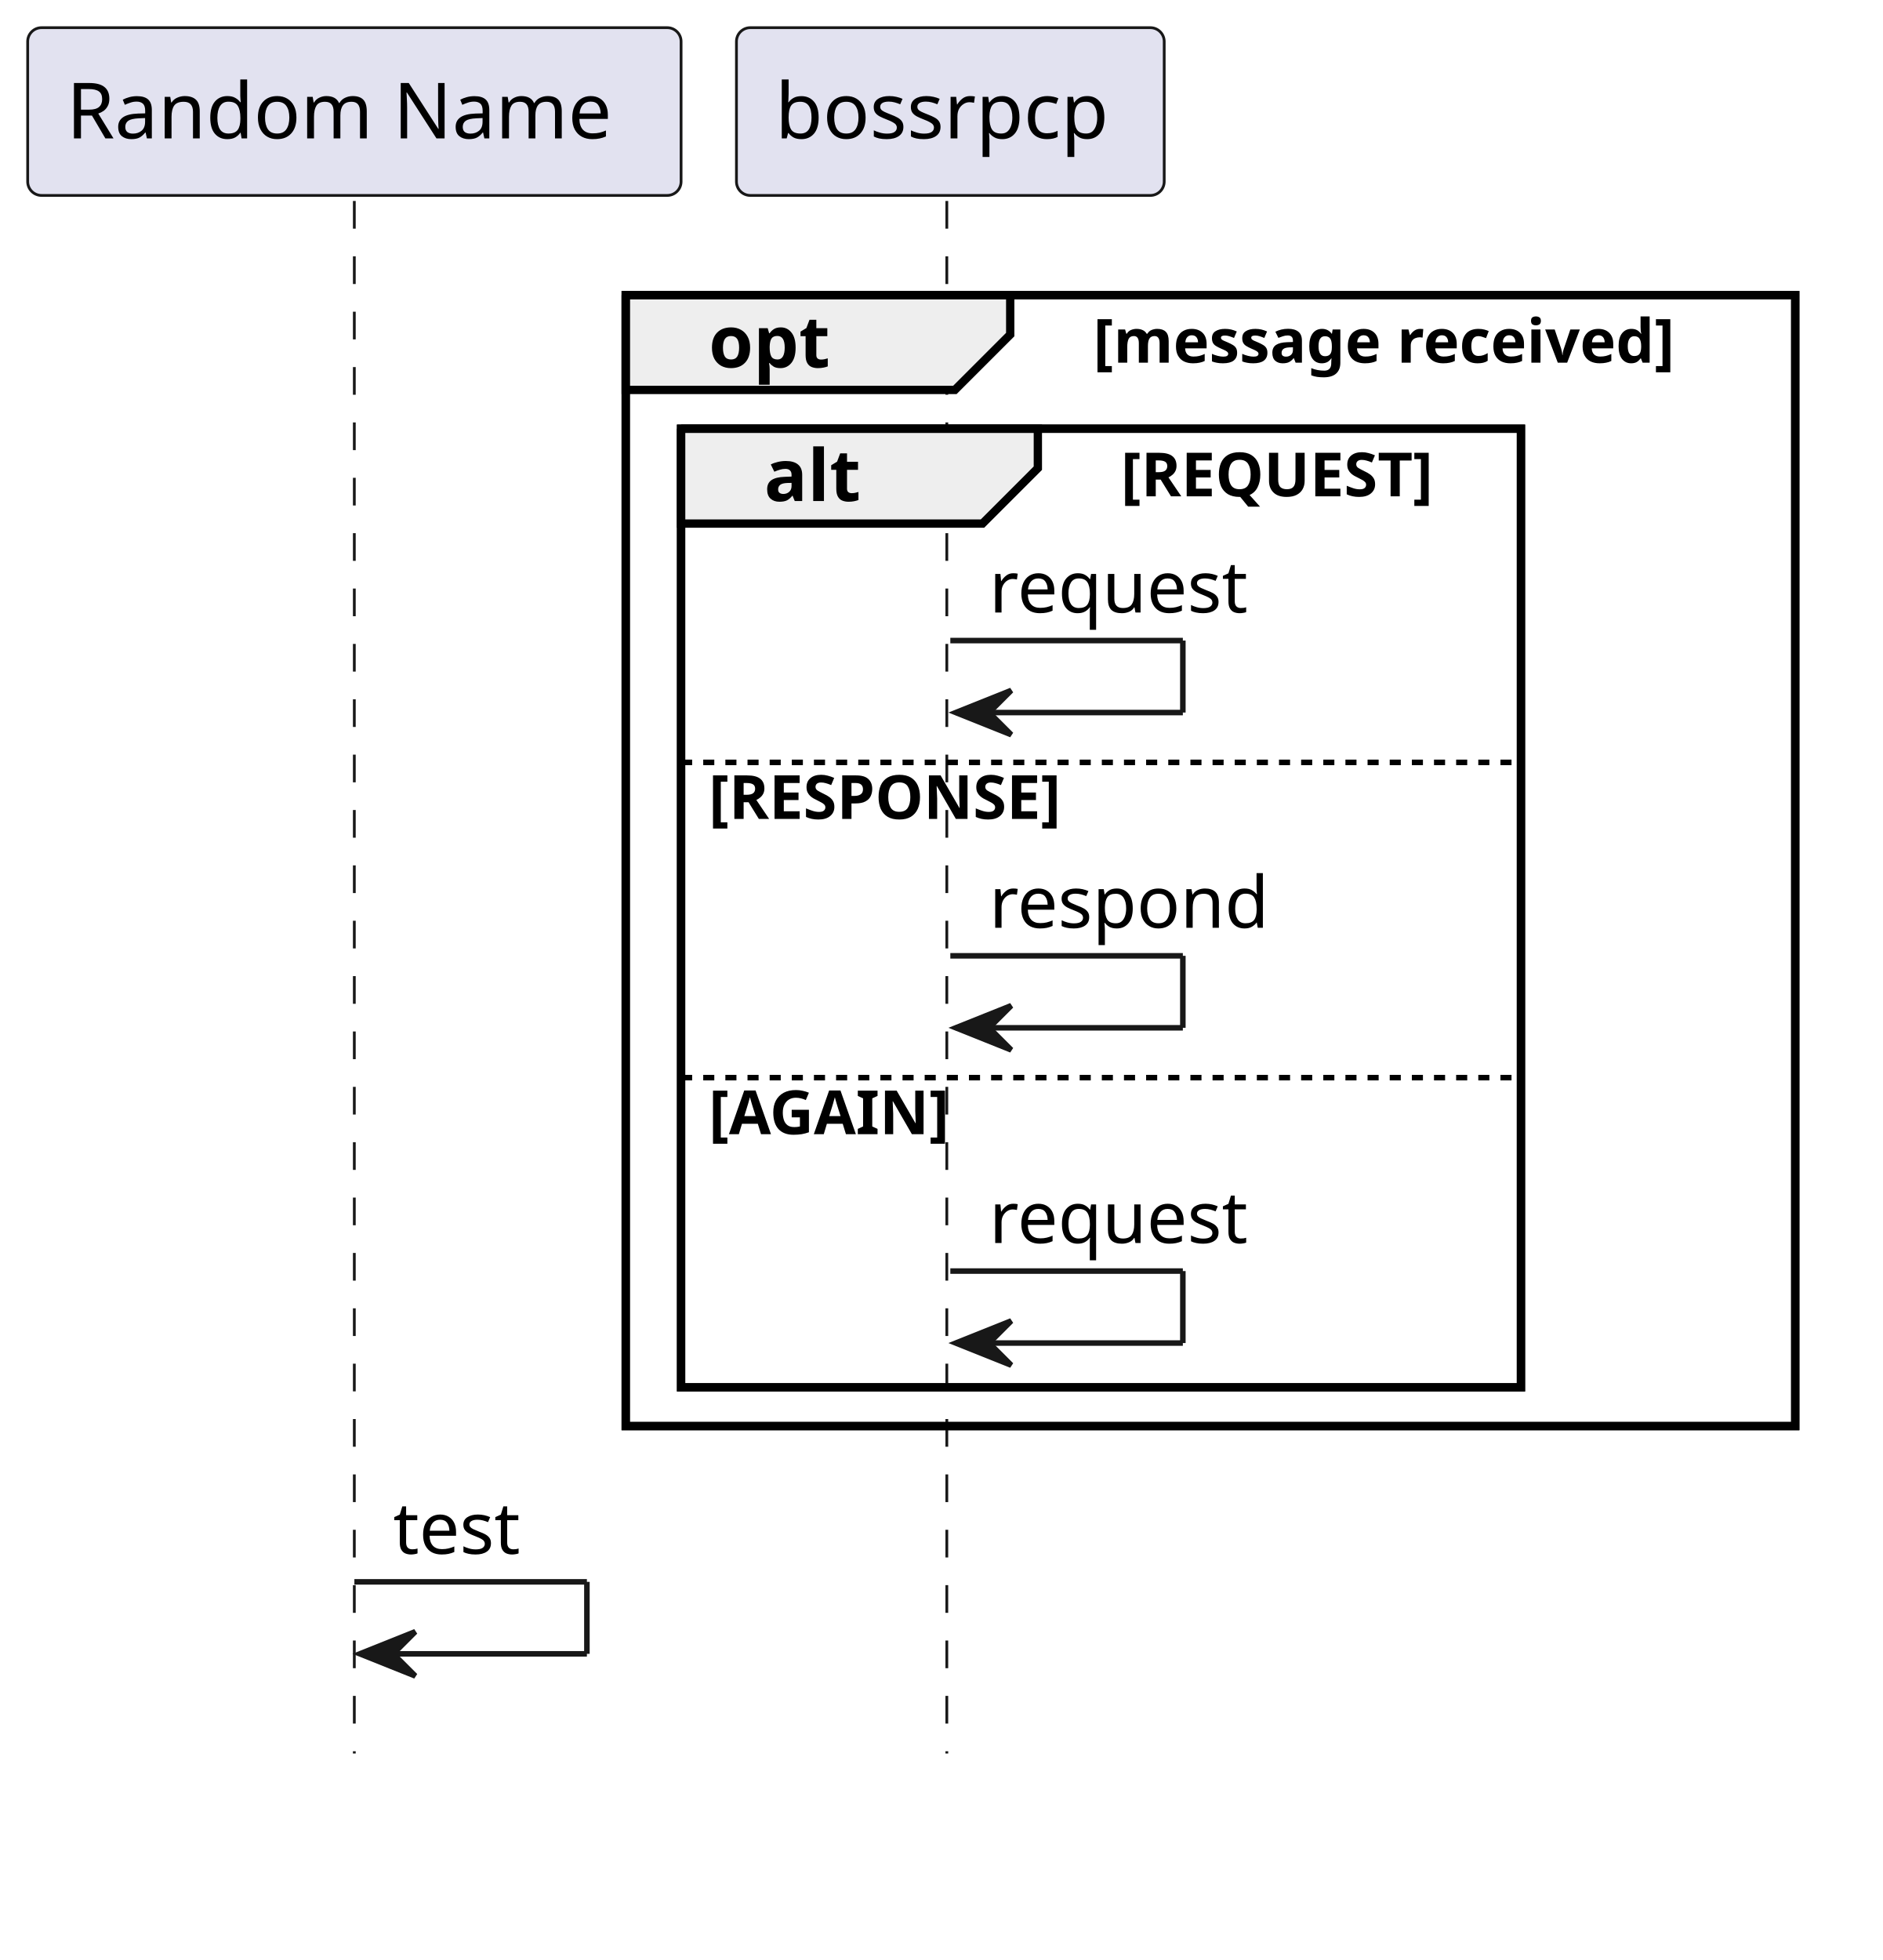
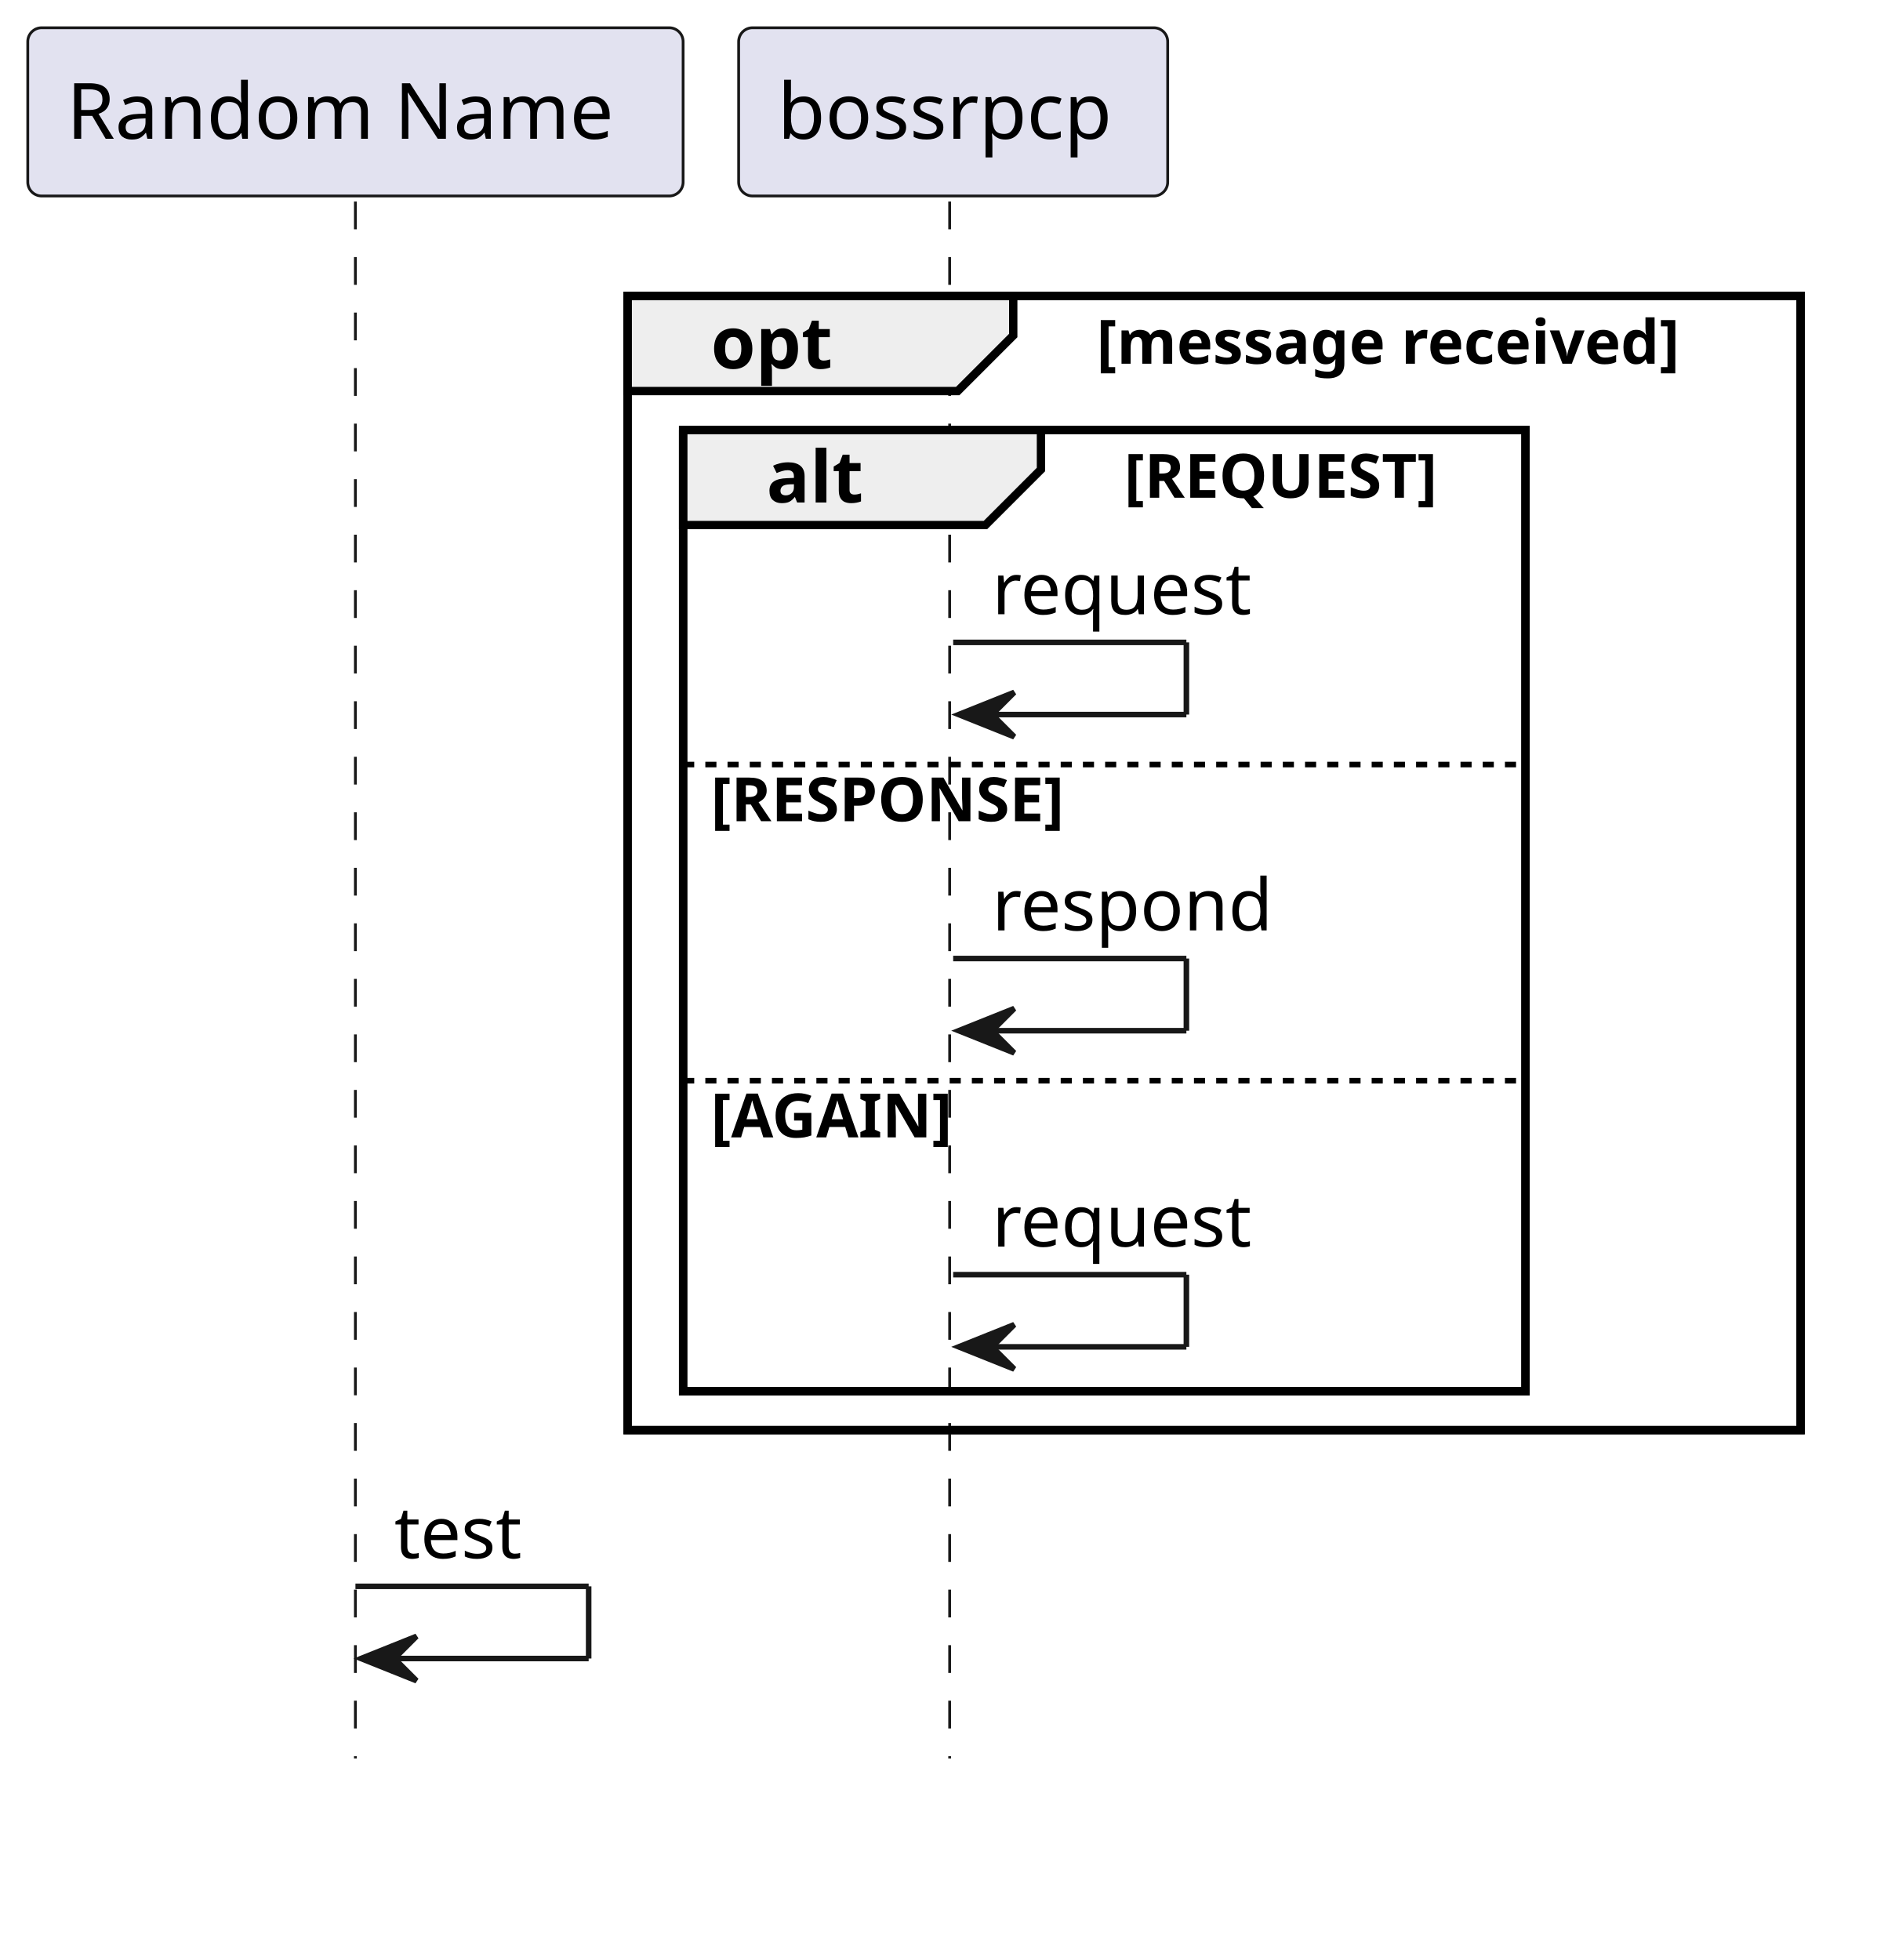
- <svg xmlns="http://www.w3.org/2000/svg" contentStyleType="text/css" data-diagram-type="SEQUENCE" height="354px" preserveAspectRatio="none" style="width:340px;height:354px;background:#FFFFFF;" version="1.1" viewBox="0 0 340 354" width="340px" zoomAndPan="magnify">
+ <svg xmlns="http://www.w3.org/2000/svg" contentStyleType="text/css" data-diagram-type="SEQUENCE" height="353px" preserveAspectRatio="none" style="width:340px;height:353px;background:#FFFFFF;" version="1.1" viewBox="0 0 340 353" width="340px" zoomAndPan="magnify">
  <defs />
  <g>
    <rect fill="none" height="204.273" style="stroke:#000000;stroke-width:1.5;" width="211.251" x="113.022" y="53.297" />
    <rect fill="none" height="173.141" style="stroke:#000000;stroke-width:1.5;" width="151.705" x="123.022" y="77.43" />
    <g class="participant-lifeline" data-entity-uid="part1" data-qualified-name="foo" id="part1-lifeline">
      <g>
        <rect fill="#000000" fill-opacity="0" height="280.406" width="8" x="60.011" y="36.297" />
        <line style="stroke:#181818;stroke-width:0.5;stroke-dasharray:5,5;" x1="64" x2="64" y1="36.297" y2="316.703" />
      </g>
    </g>
    <g class="participant-lifeline" data-entity-uid="part2" data-qualified-name="bossrpcp" id="part2-lifeline">
      <g>
        <rect fill="#000000" fill-opacity="0" height="280.406" width="8" x="167.656" y="36.297" />
        <line style="stroke:#181818;stroke-width:0.5;stroke-dasharray:5,5;" x1="171.023" x2="171.023" y1="36.297" y2="316.703" />
      </g>
    </g>
    <g class="participant participant-head" data-entity-uid="part1" data-qualified-name="foo" id="part1-head">
      <rect fill="#E2E2F0" height="30.297" rx="2.5" ry="2.5" style="stroke:#181818;stroke-width:0.5;" width="118.022" x="5" y="5" />
      <text fill="#000000" font-family="sans-serif" font-size="14" lengthAdjust="spacing" textLength="104.022" x="12" y="24.995">Random Name</text>
    </g>
    <g class="participant participant-head" data-entity-uid="part2" data-qualified-name="bossrpcp" id="part2-head">
      <rect fill="#E2E2F0" height="30.297" rx="2.5" ry="2.5" style="stroke:#181818;stroke-width:0.5;" width="77.267" x="133.023" y="5" />
      <text fill="#000000" font-family="sans-serif" font-size="14" lengthAdjust="spacing" textLength="63.267" x="140.023" y="24.995">bossrpcp</text>
    </g>
    <path d="M113.022,53.297 L182.474,53.297 L182.474,60.43 L172.474,70.43 L113.022,70.43 L113.022,53.297" fill="#EEEEEE" style="stroke:#000000;stroke-width:1.5;" />
    <rect fill="none" height="204.273" style="stroke:#000000;stroke-width:1.5;" width="211.251" x="113.022" y="53.297" />
    <text fill="#000000" font-family="sans-serif" font-size="13" font-weight="700" lengthAdjust="spacing" textLength="24.451" x="128.023" y="66.364">opt</text>
    <text fill="#000000" font-family="sans-serif" font-size="11" font-weight="700" lengthAdjust="spacing" textLength="121.8" x="197.474" y="65.507">[message received]</text>
    <path d="M123.022,77.43 L187.465,77.43 L187.465,84.562 L177.465,94.562 L123.022,94.562 L123.022,77.43" fill="#EEEEEE" style="stroke:#000000;stroke-width:1.5;" />
    <rect fill="none" height="173.141" style="stroke:#000000;stroke-width:1.5;" width="151.705" x="123.022" y="77.43" />
    <text fill="#000000" font-family="sans-serif" font-size="13" font-weight="700" lengthAdjust="spacing" textLength="19.443" x="138.023" y="90.497">alt</text>
    <text fill="#000000" font-family="sans-serif" font-size="11" font-weight="700" lengthAdjust="spacing" textLength="67.262" x="202.465" y="89.64">[REQUEST]</text>
    <g class="message" data-entity-1="part2" data-entity-2="part2" id="msg1">
      <line style="stroke:#181818;stroke-width:1;" x1="171.656" x2="213.656" y1="115.695" y2="115.695" />
      <line style="stroke:#181818;stroke-width:1;" x1="213.656" x2="213.656" y1="115.695" y2="128.695" />
      <line style="stroke:#181818;stroke-width:1;" x1="172.656" x2="213.656" y1="128.695" y2="128.695" />
      <polygon fill="#181818" points="182.656,124.695,172.656,128.695,182.656,132.695,178.656,128.695" style="stroke:#181818;stroke-width:1;" />
      <text fill="#000000" font-family="sans-serif" font-size="13" lengthAdjust="spacing" textLength="49.702" x="178.656" y="110.629">request</text>
    </g>
    <line style="stroke:#000000;stroke-width:1;stroke-dasharray:2,2;" x1="123.022" x2="274.728" y1="137.695" y2="137.695" />
    <text fill="#000000" font-family="sans-serif" font-size="11" font-weight="700" lengthAdjust="spacing" textLength="76.017" x="128.023" y="147.906">[RESPONSE]</text>
    <g class="message" data-entity-1="part2" data-entity-2="part2" id="msg2">
      <line style="stroke:#181818;stroke-width:1;" x1="171.656" x2="213.656" y1="172.633" y2="172.633" />
      <line style="stroke:#181818;stroke-width:1;" x1="213.656" x2="213.656" y1="172.633" y2="185.633" />
      <line style="stroke:#181818;stroke-width:1;" x1="172.656" x2="213.656" y1="185.633" y2="185.633" />
      <polygon fill="#181818" points="182.656,181.633,172.656,185.633,182.656,189.633,178.656,185.633" style="stroke:#181818;stroke-width:1;" />
      <text fill="#000000" font-family="sans-serif" font-size="13" lengthAdjust="spacing" textLength="52.812" x="178.656" y="167.567">respond</text>
    </g>
    <line style="stroke:#000000;stroke-width:1;stroke-dasharray:2,2;" x1="123.022" x2="274.728" y1="194.633" y2="194.633" />
    <text fill="#000000" font-family="sans-serif" font-size="11" font-weight="700" lengthAdjust="spacing" textLength="49.409" x="128.023" y="204.843">[AGAIN]</text>
    <g class="message" data-entity-1="part2" data-entity-2="part2" id="msg3">
      <line style="stroke:#181818;stroke-width:1;" x1="171.656" x2="213.656" y1="229.57" y2="229.57" />
      <line style="stroke:#181818;stroke-width:1;" x1="213.656" x2="213.656" y1="229.57" y2="242.57" />
      <line style="stroke:#181818;stroke-width:1;" x1="172.656" x2="213.656" y1="242.57" y2="242.57" />
      <polygon fill="#181818" points="182.656,238.57,172.656,242.57,182.656,246.57,178.656,242.57" style="stroke:#181818;stroke-width:1;" />
      <text fill="#000000" font-family="sans-serif" font-size="13" lengthAdjust="spacing" textLength="49.702" x="178.656" y="224.504">request</text>
    </g>
    <g class="message" data-entity-1="part1" data-entity-2="part1" id="msg4">
      <line style="stroke:#181818;stroke-width:1;" x1="64.011" x2="106.011" y1="285.703" y2="285.703" />
      <line style="stroke:#181818;stroke-width:1;" x1="106.011" x2="106.011" y1="285.703" y2="298.703" />
      <line style="stroke:#181818;stroke-width:1;" x1="65.011" x2="106.011" y1="298.703" y2="298.703" />
      <polygon fill="#181818" points="75.011,294.703,65.011,298.703,75.011,302.703,71.011,298.703" style="stroke:#181818;stroke-width:1;" />
      <text fill="#000000" font-family="sans-serif" font-size="13" lengthAdjust="spacing" textLength="24.965" x="71.011" y="280.637">test</text>
    </g>
  </g>
</svg>
